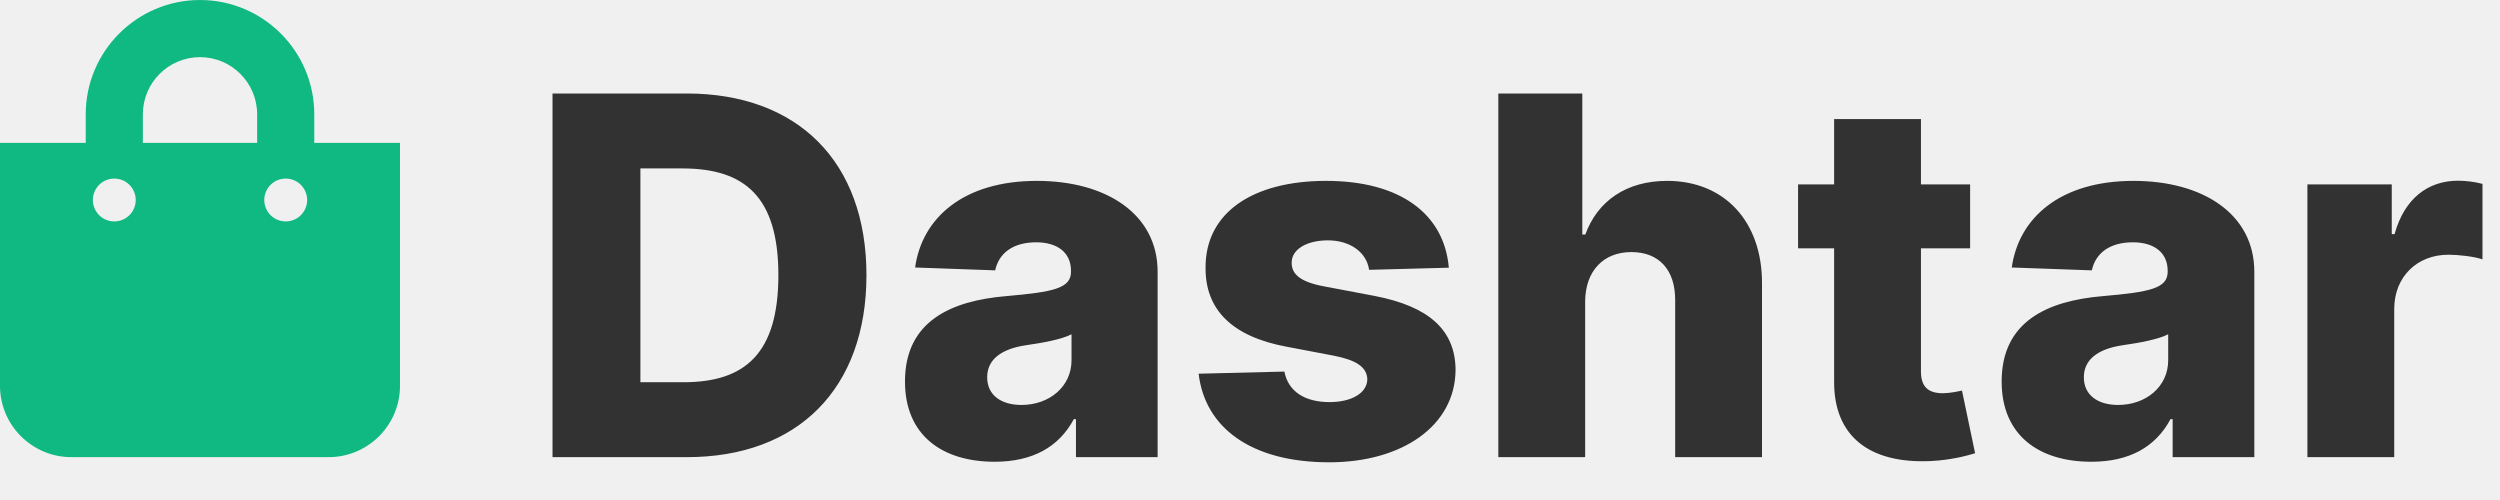
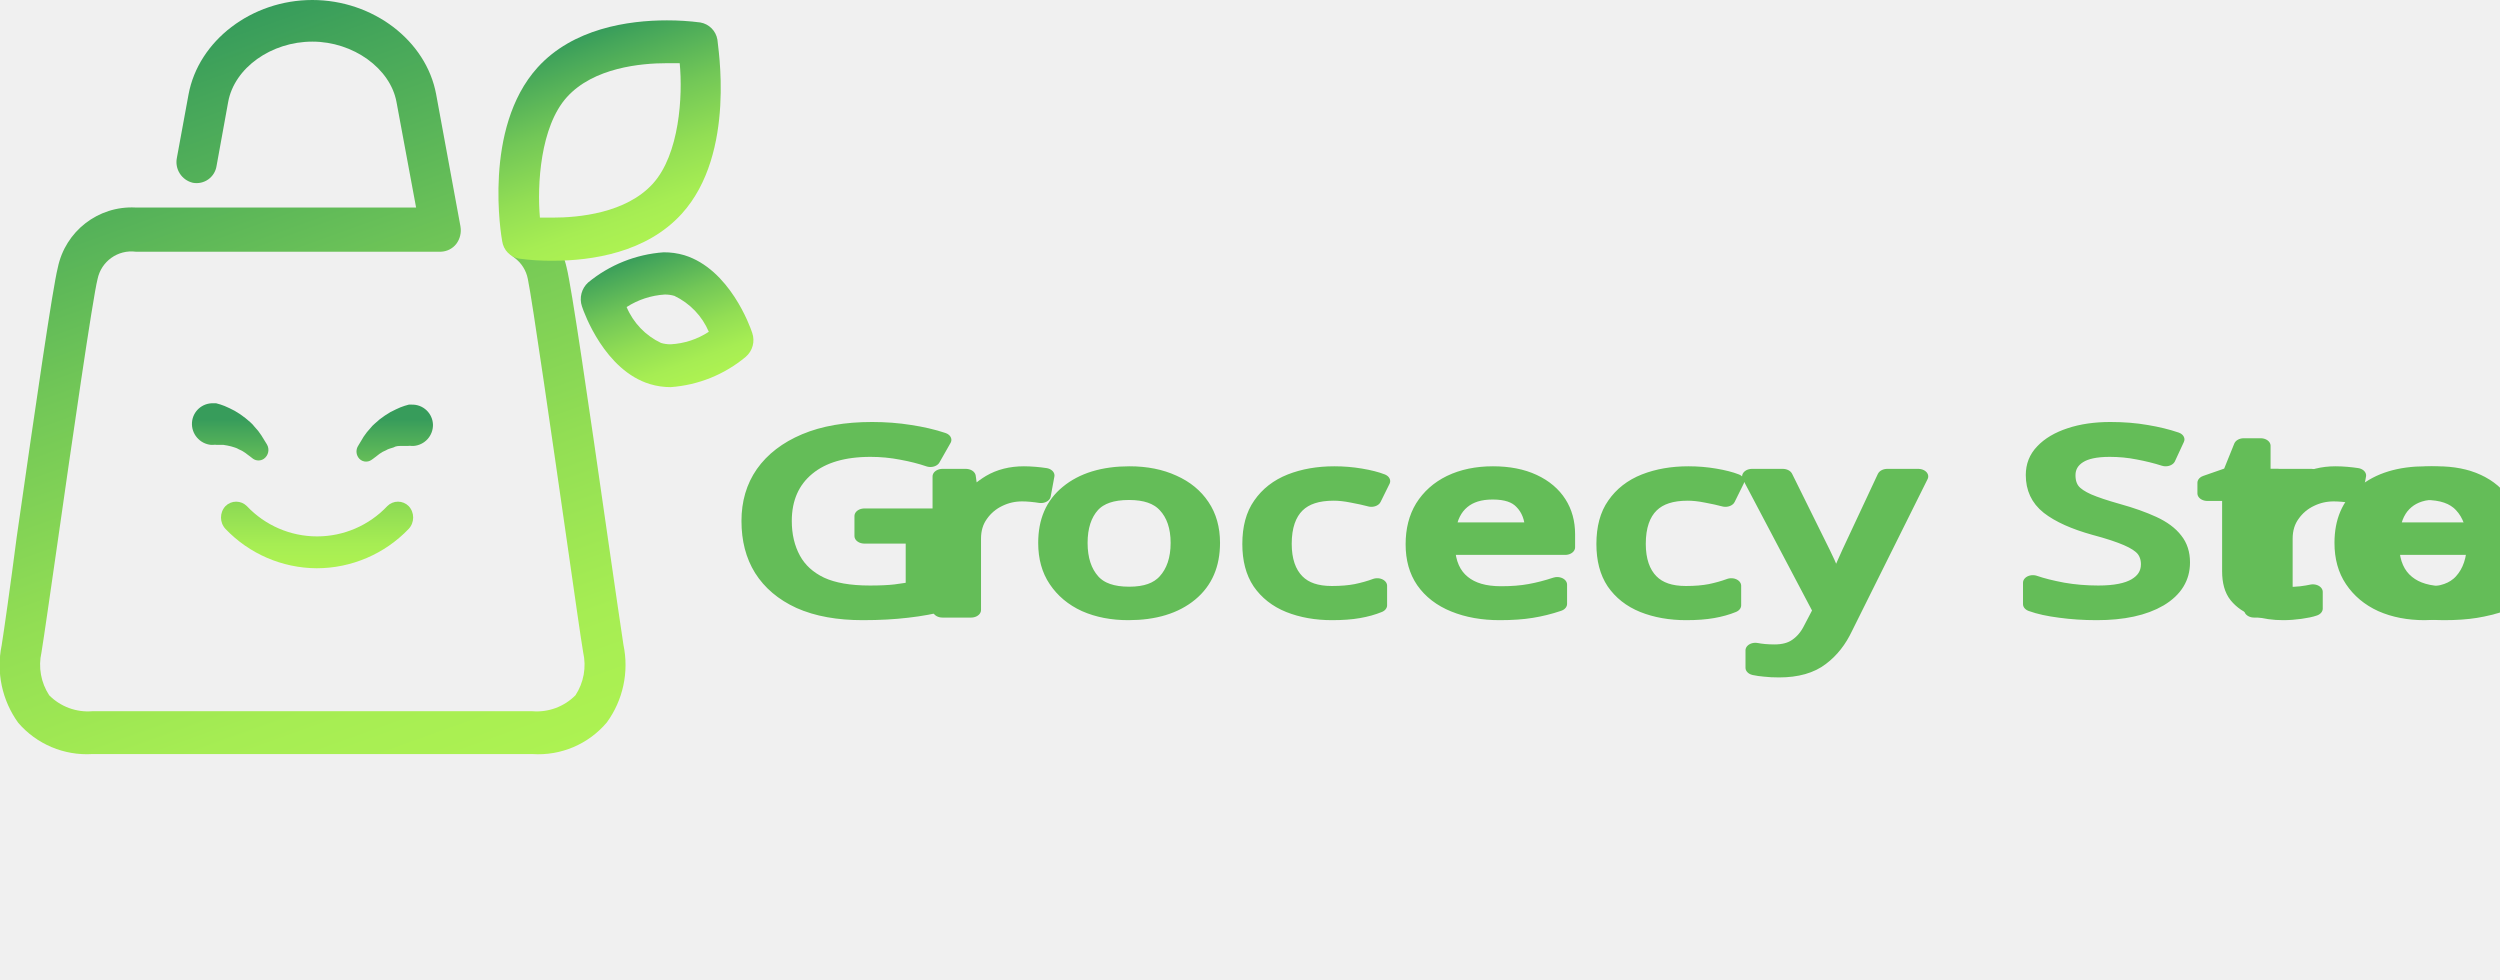
- <svg xmlns="http://www.w3.org/2000/svg" width="100" height="20" viewBox="0 0 100 20" fill="none">
-   <path d="M27.477 18.286C31.909 18.286 34.658 15.551 34.658 11.006C34.658 6.468 31.909 3.74 27.47 3.74H22.101V18.286H27.477ZM25.616 15.289V6.737H27.293C29.793 6.737 31.135 7.874 31.135 11.006C31.135 14.152 29.793 15.289 27.342 15.289H25.616ZM39.785 18.47C41.305 18.47 42.356 17.881 42.953 16.766H43.038V18.286H46.305V10.871C46.305 8.563 44.253 7.235 41.476 7.235C38.543 7.235 36.881 8.712 36.604 10.7L39.807 10.814C39.956 10.118 40.531 9.692 41.447 9.692C42.3 9.692 42.84 10.104 42.84 10.835V10.871C42.84 11.539 42.115 11.681 40.254 11.844C38.045 12.029 36.199 12.845 36.199 15.26C36.199 17.419 37.697 18.47 39.785 18.47ZM40.858 16.198C40.055 16.198 39.487 15.814 39.487 15.09C39.487 14.387 40.041 13.96 41.028 13.811C41.675 13.719 42.47 13.577 42.861 13.371V14.408C42.861 15.473 41.966 16.198 40.858 16.198ZM57.953 10.708C57.769 8.549 56 7.235 53.045 7.235C50.091 7.235 48.209 8.52 48.223 10.708C48.209 12.384 49.281 13.463 51.462 13.868L53.365 14.23C54.267 14.408 54.679 14.692 54.693 15.175C54.679 15.722 54.068 16.084 53.18 16.084C52.193 16.084 51.526 15.658 51.376 14.863L47.946 14.948C48.195 17.107 50.048 18.492 53.166 18.492C56.085 18.492 58.209 17.036 58.223 14.791C58.209 13.2 57.158 12.256 54.984 11.837L52.882 11.439C51.959 11.255 51.66 10.928 51.668 10.509C51.66 9.955 52.307 9.614 53.109 9.614C54.026 9.614 54.665 10.104 54.764 10.793L57.953 10.708ZM63.406 12.064C63.413 10.821 64.152 10.083 65.252 10.083C66.368 10.083 67.014 10.8 67.007 12.014V18.286H70.48V11.333C70.487 8.861 68.981 7.235 66.687 7.235C65.054 7.235 63.903 8.037 63.413 9.38H63.292V3.74H59.933V18.286H63.406V12.064ZM78.805 7.377H76.838V4.763H73.365V7.377H71.923V9.933H73.365V15.239C73.344 17.448 74.778 18.556 77.229 18.442C78.067 18.399 78.671 18.229 79.004 18.13L78.479 15.622C78.329 15.658 77.981 15.729 77.719 15.729C77.158 15.729 76.838 15.502 76.838 14.855V9.933H78.805V7.377ZM83.653 18.47C85.173 18.47 86.224 17.881 86.82 16.766H86.906V18.286H90.173V10.871C90.173 8.563 88.12 7.235 85.343 7.235C82.41 7.235 80.748 8.712 80.471 10.7L83.674 10.814C83.823 10.118 84.398 9.692 85.315 9.692C86.167 9.692 86.707 10.104 86.707 10.835V10.871C86.707 11.539 85.982 11.681 84.121 11.844C81.913 12.029 80.066 12.845 80.066 15.26C80.066 17.419 81.565 18.47 83.653 18.47ZM84.725 16.198C83.923 16.198 83.354 15.814 83.354 15.09C83.354 14.387 83.908 13.96 84.896 13.811C85.542 13.719 86.337 13.577 86.728 13.371V14.408C86.728 15.473 85.833 16.198 84.725 16.198ZM92.296 18.286H95.769V12.363C95.769 11.063 96.692 10.189 97.935 10.189C98.347 10.189 98.965 10.26 99.299 10.374V7.355C99.008 7.277 98.646 7.228 98.326 7.228C97.133 7.228 96.181 7.924 95.783 9.365H95.67V7.377H92.296V18.286Z" fill="#333232" />
-   <g clip-path="url(#clip0_140:23)">
-     <path d="M12.571 5.714V4.571C12.571 2.051 10.521 0 8 0C5.479 0 3.429 2.051 3.429 4.571V5.714H0V15.429C0 17.006 1.279 18.286 2.857 18.286H13.143C14.721 18.286 16 17.006 16 15.429V5.714H12.571ZM5.714 4.571C5.714 3.311 6.74 2.286 8 2.286C9.26 2.286 10.286 3.311 10.286 4.571V5.714H5.714V4.571ZM11.429 8.857C10.955 8.857 10.571 8.473 10.571 8C10.571 7.527 10.955 7.143 11.429 7.143C11.902 7.143 12.286 7.527 12.286 8C12.286 8.473 11.902 8.857 11.429 8.857ZM4.571 8.857C4.098 8.857 3.714 8.473 3.714 8C3.714 7.527 4.098 7.143 4.571 7.143C5.045 7.143 5.429 7.527 5.429 8C5.429 8.473 5.045 8.857 4.571 8.857Z" fill="#10B981" />
+ <svg xmlns="http://www.w3.org/2000/svg" xmlns:xlink="http://www.w3.org/1999/xlink" viewBox="0 0 165.77 64.92">
+   <defs>
+     <style>.cls-1{fill:url(#linear-gradient);}.cls-2{fill:url(#linear-gradient-2);}.cls-3{fill:url(#linear-gradient-3);}.cls-4{fill:url(#linear-gradient-4);}.cls-5{fill:url(#linear-gradient-5);}.cls-6{fill:url(#linear-gradient-6);}.cls-7{font-size:16.53px;fill:#64bd58;stroke:#64bd58;stroke-linecap:round;stroke-linejoin:round;font-family:BernardMT-Condensed, Bernard MT Condensed;letter-spacing:0.02em;}.cls-8{letter-spacing:0em;}.cls-9{letter-spacing:0.02em;}</style>
+     <linearGradient id="linear-gradient" x1="26.71" y1="53.6" x2="8.78" y2="3.73" gradientUnits="userSpaceOnUse">
+       <stop offset="0" stop-color="#adf252" />
+       <stop offset="0.15" stop-color="#a6ed53" />
+       <stop offset="0.37" stop-color="#92de54" />
+       <stop offset="0.63" stop-color="#72c757" />
+       <stop offset="0.92" stop-color="#45a65a" />
+       <stop offset="1" stop-color="#379c5b" />
+     </linearGradient>
+     <linearGradient id="linear-gradient-2" x1="365.91" y1="574.56" x2="353.08" y2="568.18" gradientTransform="translate(176.4 -651.9) rotate(43.8)" xlink:href="#linear-gradient" />
+     <linearGradient id="linear-gradient-3" x1="1250.43" y1="697.01" x2="1242.89" y2="702.43" gradientTransform="translate(1059.74 -985.13) rotate(105.96)" xlink:href="#linear-gradient" />
+     <linearGradient id="linear-gradient-4" x1="15.26" y1="37.55" x2="15.26" y2="27.8" xlink:href="#linear-gradient" />
+     <linearGradient id="linear-gradient-5" x1="26.16" y1="37.55" x2="26.16" y2="27.8" xlink:href="#linear-gradient" />
+     <linearGradient id="linear-gradient-6" x1="20.98" y1="37.55" x2="20.98" y2="27.8" xlink:href="#linear-gradient" />
+   </defs>
+   <g id="Layer_2" data-name="Layer 2">
+     <g id="OBJECTS">
+       <path class="cls-1" d="M35.3,50H6.12a6,6,0,0,1-4.91-2.07,6.52,6.52,0,0,1-1.1-5.14c.16-1,.57-3.88,1-7.19,1.29-9,2.39-16.55,2.72-17.84a5,5,0,0,1,5.15-4H27.59l-1.3-7c-.41-2.22-2.86-4-5.58-4s-5.17,1.74-5.58,4L14.36,11a1.34,1.34,0,0,1-1.57,1.12,1.41,1.41,0,0,1-1.06-1.66l.77-4.19C13.16,2.69,16.69,0,20.71,0s7.55,2.69,8.21,6.25L30.53,15a1.5,1.5,0,0,1-.28,1.18,1.35,1.35,0,0,1-1,.51H9A2.29,2.29,0,0,0,6.47,18.5c-.32,1.24-1.73,11-2.66,17.52-.5,3.47-.89,6.2-1.06,7.24a3.7,3.7,0,0,0,.51,2.84,3.61,3.61,0,0,0,2.86,1.06H35.3a3.61,3.61,0,0,0,2.86-1.06,3.7,3.7,0,0,0,.51-2.84c-.17-1-.56-3.77-1.06-7.24C36.68,29.54,35.27,19.74,35,18.5a2.27,2.27,0,0,0-.89-1.41,1.48,1.48,0,0,1-.4-2,1.3,1.3,0,0,1,1.86-.41,5.16,5.16,0,0,1,2,3.05c.33,1.29,1.43,8.84,2.72,17.84.48,3.31.89,6.17,1.05,7.19a6.48,6.48,0,0,1-1.1,5.14A5.94,5.94,0,0,1,35.3,50Z" />
+       <path class="cls-2" d="M36.65,17.29a15.57,15.57,0,0,1-2.23-.14A1.37,1.37,0,0,1,33.3,16C33.24,15.7,32,8.5,35.65,4.47c2.34-2.58,6-3.12,8.57-3.12a17.08,17.08,0,0,1,2.22.14,1.39,1.39,0,0,1,1.13,1.14c0,.31,1.29,7.51-2.36,11.54C42.87,16.75,39.26,17.29,36.65,17.29Zm-.85-2.86.85,0c1.71,0,4.85-.29,6.63-2.24s2-5.84,1.79-8l-.85,0c-1.71,0-4.86.29-6.63,2.25S35.61,12.28,35.8,14.43Z" />
+       <path class="cls-3" d="M44.47,25.67a4.73,4.73,0,0,1-1.37-.2c-3-.91-4.37-4.72-4.51-5.15A1.49,1.49,0,0,1,39,18.73a8.87,8.87,0,0,1,5-2,4.73,4.73,0,0,1,1.37.19c3,.92,4.37,4.72,4.51,5.16a1.46,1.46,0,0,1-.43,1.58A8.74,8.74,0,0,1,44.47,25.67Zm-2.92-5.31a4.61,4.61,0,0,0,2.28,2.38,2.2,2.2,0,0,0,.64.09A5.1,5.1,0,0,0,47,22a4.65,4.65,0,0,0-2.28-2.38,2.2,2.2,0,0,0-.64-.09A5.28,5.28,0,0,0,41.55,20.36Z" />
+       <path class="cls-4" d="M14.14,26.74l.19,0a4,4,0,0,1,.56.18c.21.08.43.2.67.32a5.53,5.53,0,0,1,.71.48l.33.28a2,2,0,0,1,.28.3,3.48,3.48,0,0,1,.45.57l.37.6a.72.72,0,0,1-.2.95.63.63,0,0,1-.72,0l-.13-.1-.4-.3a1.84,1.84,0,0,0-.42-.23,1,1,0,0,0-.24-.11l-.26-.08a5.09,5.09,0,0,0-.51-.1c-.17,0-.32,0-.44,0a.79.79,0,0,0-.26,0l-.12,0a1.4,1.4,0,0,1-1.27-1.49A1.37,1.37,0,0,1,14.14,26.74Z" />
+       <path class="cls-5" d="M27.42,29.57l-.12,0a.77.77,0,0,0-.25,0c-.13,0-.28,0-.45,0s-.34,0-.51.1l-.26.08a1,1,0,0,0-.24.11,1.84,1.84,0,0,0-.42.23l-.39.3-.14.1a.62.62,0,0,1-.89-.17.7.7,0,0,1,0-.76l.36-.6a4.12,4.12,0,0,1,.45-.57,2.06,2.06,0,0,1,.29-.3l.32-.28a6.33,6.33,0,0,1,.71-.48c.24-.12.47-.24.67-.32a4.45,4.45,0,0,1,.56-.18l.19,0a1.37,1.37,0,0,1,1.41,1.34A1.39,1.39,0,0,1,27.42,29.57Z" />
+       <path class="cls-6" d="M21,37.68a8.42,8.42,0,0,1-6.05-2.61,1.11,1.11,0,0,1,0-1.51,1,1,0,0,1,1.42,0,6.4,6.4,0,0,0,9.31,0,1,1,0,0,1,1.42,0,1.11,1.11,0,0,1,0,1.51A8.45,8.45,0,0,1,21,37.68Z" />
+       <text class="cls-7" transform="translate(48.49 40.45) scale(1.31 1)">G<tspan class="cls-8" x="9.28" y="0">r</tspan>
+         <tspan class="cls-9" x="15.13" y="0">ocecy Sto</tspan>
+         <tspan class="cls-8" x="75.67" y="0">r</tspan>
+         <tspan x="81.52" y="0">e</tspan>
+       </text>
+     </g>
  </g>
-   <defs>
-     <clipPath id="clip0_140:23">
-       <rect width="16" height="18.286" fill="white" />
-     </clipPath>
-   </defs>
</svg>
